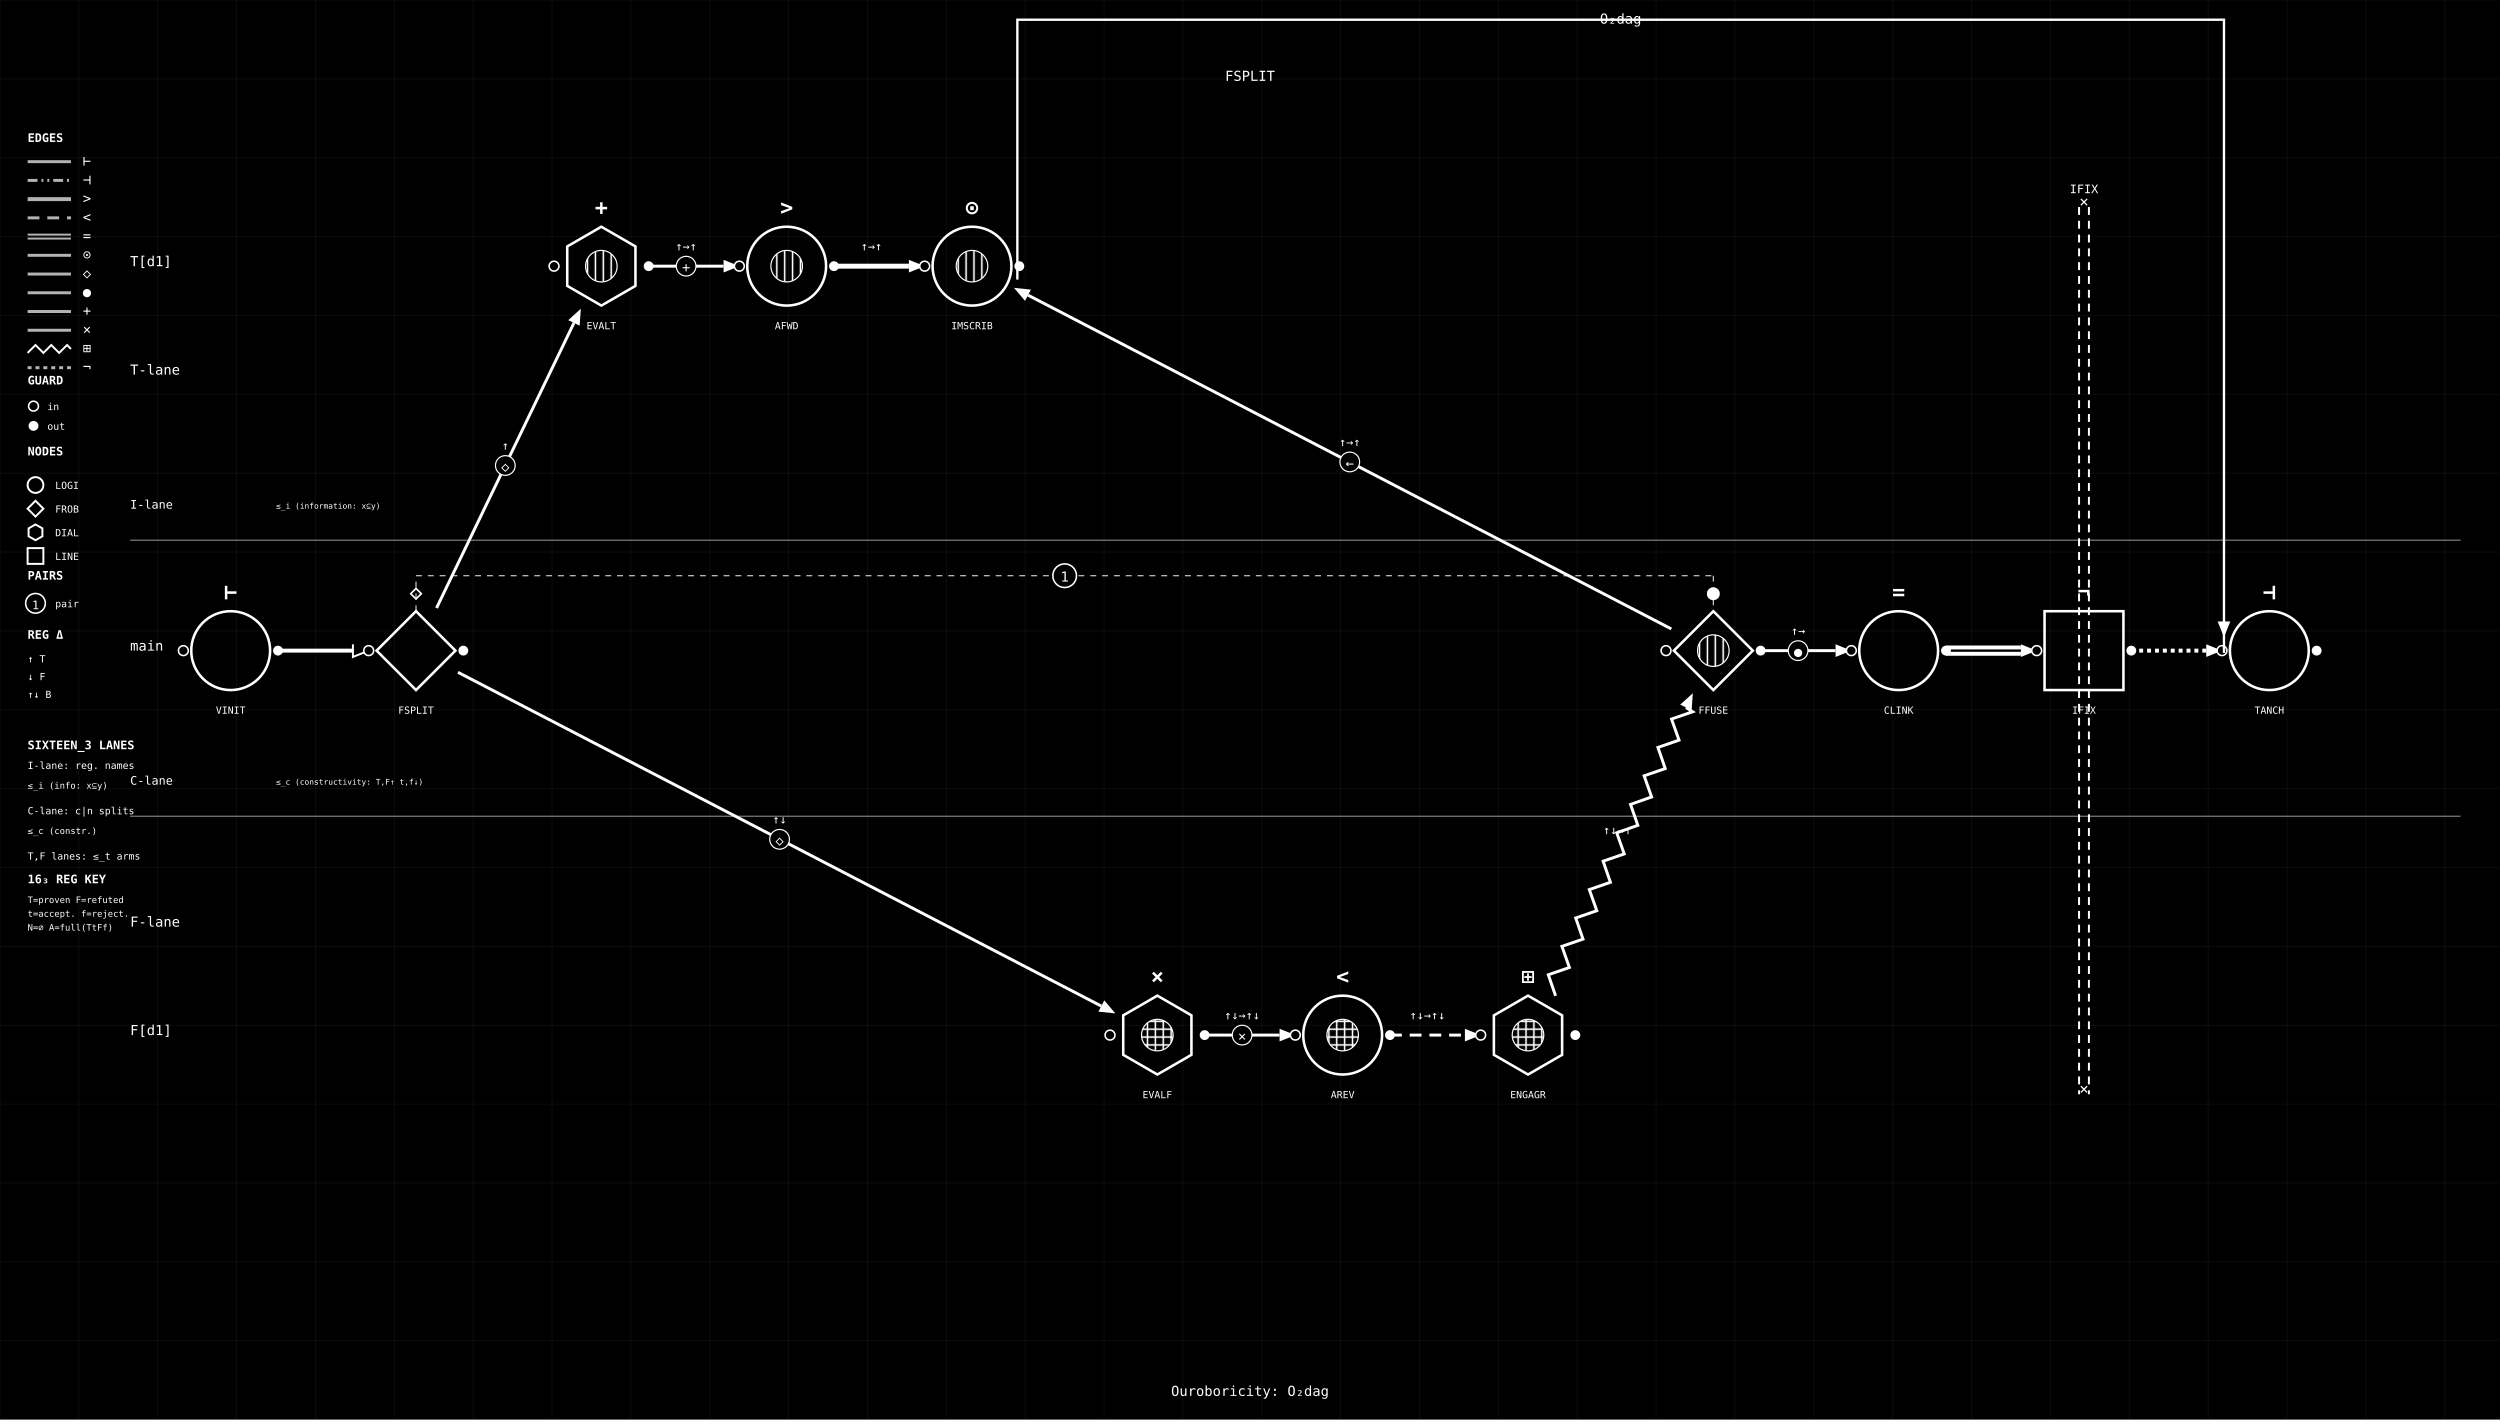
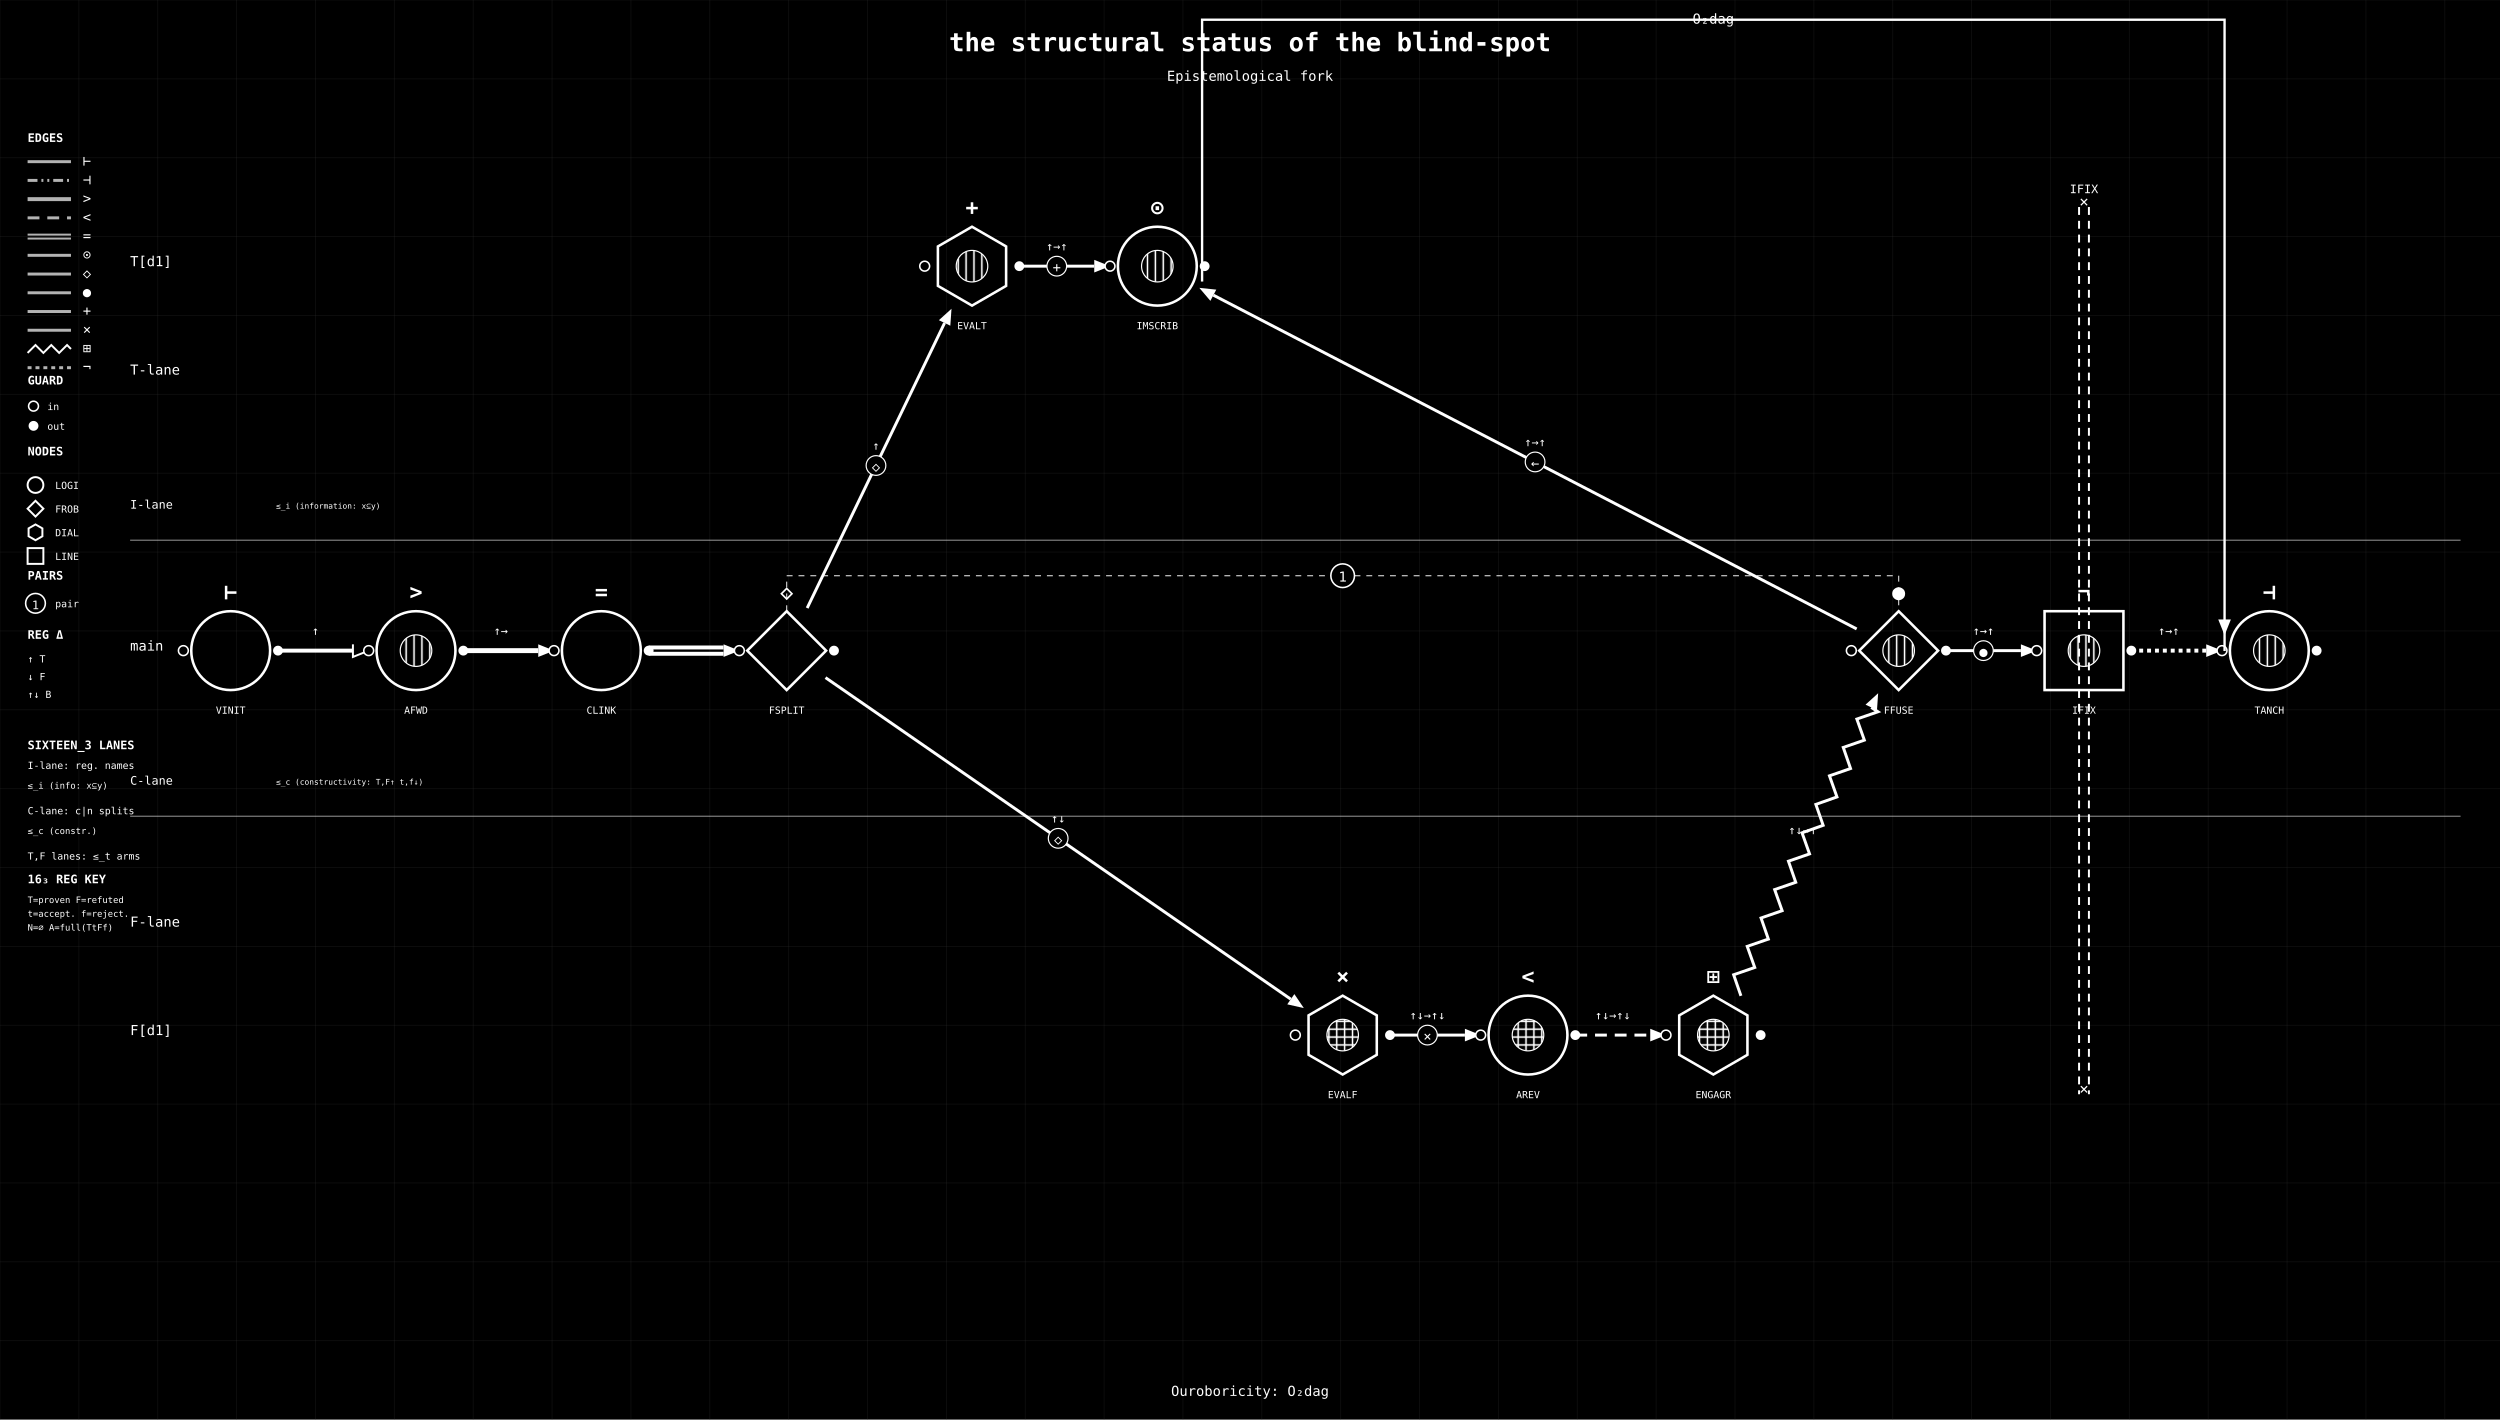
<svg xmlns="http://www.w3.org/2000/svg" viewBox="0 0 1268 720">
  <rect width="1268" height="720" fill="#000000" />
  <defs>
    <pattern id="hatch-T" width="4" height="4" patternUnits="userSpaceOnUse">
      <path d="M2,0 L2,4" stroke="#ffffff" stroke-width="0.8" />
    </pattern>
    <pattern id="hatch-F" width="4" height="4" patternUnits="userSpaceOnUse">
      <path d="M0,2 L4,2" stroke="#ffffff" stroke-width="0.8" />
    </pattern>
    <pattern id="hatch-B" width="4" height="4" patternUnits="userSpaceOnUse">
      <path d="M2,0 L2,4 M0,2 L4,2" stroke="#ffffff" stroke-width="0.8" />
    </pattern>
  </defs>
  <line x1="0.0" y1="0.0" x2="0.0" y2="720.0" stroke="#333333" stroke-width="0.4" opacity="0.3" />
  <line x1="40.0" y1="0.0" x2="40.0" y2="720.0" stroke="#333333" stroke-width="0.4" opacity="0.3" />
  <line x1="80.0" y1="0.0" x2="80.0" y2="720.0" stroke="#333333" stroke-width="0.4" opacity="0.3" />
  <line x1="120.0" y1="0.0" x2="120.0" y2="720.0" stroke="#333333" stroke-width="0.4" opacity="0.3" />
  <line x1="160.0" y1="0.0" x2="160.0" y2="720.0" stroke="#333333" stroke-width="0.4" opacity="0.3" />
  <line x1="200.0" y1="0.0" x2="200.0" y2="720.0" stroke="#333333" stroke-width="0.4" opacity="0.3" />
  <line x1="240.0" y1="0.0" x2="240.0" y2="720.0" stroke="#333333" stroke-width="0.4" opacity="0.3" />
  <line x1="280.0" y1="0.0" x2="280.0" y2="720.0" stroke="#333333" stroke-width="0.4" opacity="0.3" />
  <line x1="320.0" y1="0.0" x2="320.0" y2="720.0" stroke="#333333" stroke-width="0.4" opacity="0.3" />
  <line x1="360.0" y1="0.0" x2="360.0" y2="720.0" stroke="#333333" stroke-width="0.4" opacity="0.3" />
  <line x1="400.0" y1="0.0" x2="400.0" y2="720.0" stroke="#333333" stroke-width="0.4" opacity="0.3" />
  <line x1="440.0" y1="0.0" x2="440.0" y2="720.0" stroke="#333333" stroke-width="0.4" opacity="0.3" />
  <line x1="480.0" y1="0.0" x2="480.0" y2="720.0" stroke="#333333" stroke-width="0.4" opacity="0.3" />
  <line x1="520.0" y1="0.0" x2="520.0" y2="720.0" stroke="#333333" stroke-width="0.4" opacity="0.3" />
  <line x1="560.0" y1="0.0" x2="560.0" y2="720.0" stroke="#333333" stroke-width="0.4" opacity="0.3" />
  <line x1="600.0" y1="0.0" x2="600.0" y2="720.0" stroke="#333333" stroke-width="0.4" opacity="0.3" />
  <line x1="640.0" y1="0.0" x2="640.0" y2="720.0" stroke="#333333" stroke-width="0.4" opacity="0.3" />
  <line x1="680.0" y1="0.0" x2="680.0" y2="720.0" stroke="#333333" stroke-width="0.4" opacity="0.3" />
  <line x1="720.0" y1="0.0" x2="720.0" y2="720.0" stroke="#333333" stroke-width="0.4" opacity="0.3" />
  <line x1="760.0" y1="0.0" x2="760.0" y2="720.0" stroke="#333333" stroke-width="0.4" opacity="0.3" />
  <line x1="800.0" y1="0.0" x2="800.0" y2="720.0" stroke="#333333" stroke-width="0.4" opacity="0.3" />
  <line x1="840.0" y1="0.0" x2="840.0" y2="720.0" stroke="#333333" stroke-width="0.4" opacity="0.3" />
  <line x1="880.0" y1="0.0" x2="880.0" y2="720.0" stroke="#333333" stroke-width="0.4" opacity="0.3" />
  <line x1="920.0" y1="0.0" x2="920.0" y2="720.0" stroke="#333333" stroke-width="0.4" opacity="0.3" />
  <line x1="960.0" y1="0.0" x2="960.0" y2="720.0" stroke="#333333" stroke-width="0.4" opacity="0.3" />
  <line x1="1000.0" y1="0.0" x2="1000.0" y2="720.0" stroke="#333333" stroke-width="0.4" opacity="0.3" />
  <line x1="1040.0" y1="0.0" x2="1040.0" y2="720.0" stroke="#333333" stroke-width="0.4" opacity="0.3" />
  <line x1="1080.0" y1="0.0" x2="1080.0" y2="720.0" stroke="#333333" stroke-width="0.4" opacity="0.3" />
  <line x1="1120.0" y1="0.0" x2="1120.0" y2="720.0" stroke="#333333" stroke-width="0.4" opacity="0.3" />
  <line x1="1160.0" y1="0.0" x2="1160.0" y2="720.0" stroke="#333333" stroke-width="0.4" opacity="0.3" />
  <line x1="1200.0" y1="0.0" x2="1200.0" y2="720.0" stroke="#333333" stroke-width="0.4" opacity="0.3" />
  <line x1="1240.0" y1="0.0" x2="1240.0" y2="720.0" stroke="#333333" stroke-width="0.4" opacity="0.3" />
  <line x1="0.0" y1="0.0" x2="1268.0" y2="0.0" stroke="#333333" stroke-width="0.4" opacity="0.3" />
  <line x1="0.0" y1="40.0" x2="1268.0" y2="40.0" stroke="#333333" stroke-width="0.4" opacity="0.3" />
  <line x1="0.0" y1="80.0" x2="1268.0" y2="80.0" stroke="#333333" stroke-width="0.4" opacity="0.3" />
  <line x1="0.0" y1="120.0" x2="1268.0" y2="120.0" stroke="#333333" stroke-width="0.4" opacity="0.3" />
  <line x1="0.0" y1="160.0" x2="1268.0" y2="160.0" stroke="#333333" stroke-width="0.4" opacity="0.3" />
  <line x1="0.0" y1="200.0" x2="1268.0" y2="200.0" stroke="#333333" stroke-width="0.4" opacity="0.3" />
  <line x1="0.0" y1="240.0" x2="1268.0" y2="240.0" stroke="#333333" stroke-width="0.4" opacity="0.3" />
  <line x1="0.0" y1="280.0" x2="1268.0" y2="280.0" stroke="#333333" stroke-width="0.4" opacity="0.3" />
  <line x1="0.0" y1="320.0" x2="1268.0" y2="320.0" stroke="#333333" stroke-width="0.4" opacity="0.3" />
  <line x1="0.0" y1="360.0" x2="1268.0" y2="360.0" stroke="#333333" stroke-width="0.4" opacity="0.3" />
  <line x1="0.0" y1="400.0" x2="1268.0" y2="400.0" stroke="#333333" stroke-width="0.4" opacity="0.3" />
  <line x1="0.0" y1="440.0" x2="1268.0" y2="440.0" stroke="#333333" stroke-width="0.4" opacity="0.3" />
  <line x1="0.0" y1="480.0" x2="1268.0" y2="480.0" stroke="#333333" stroke-width="0.4" opacity="0.3" />
  <line x1="0.0" y1="520.0" x2="1268.0" y2="520.0" stroke="#333333" stroke-width="0.4" opacity="0.3" />
  <line x1="0.0" y1="560.0" x2="1268.0" y2="560.0" stroke="#333333" stroke-width="0.4" opacity="0.3" />
  <line x1="0.0" y1="600.0" x2="1268.0" y2="600.0" stroke="#333333" stroke-width="0.4" opacity="0.3" />
  <line x1="0.0" y1="640.0" x2="1268.0" y2="640.0" stroke="#333333" stroke-width="0.4" opacity="0.3" />
  <line x1="0.0" y1="680.0" x2="1268.0" y2="680.0" stroke="#333333" stroke-width="0.4" opacity="0.3" />
-   <text x="634.0" y="26.0" fill="#ffffff" font-size="13" text-anchor="middle" font-family="monospace" font-weight="bold" />
-   <text x="634.0" y="41.0" fill="#ffffff" font-size="7" text-anchor="middle" font-family="monospace">FSPLIT</text>
+   <text x="634.0" y="26.0" fill="#ffffff" font-size="13" text-anchor="middle" font-family="monospace" font-weight="bold">the structural status of the blind-spot </text>
+   <text x="634.0" y="41.0" fill="#ffffff" font-size="7" text-anchor="middle" font-family="monospace">Epistemological fork</text>
  <text x="66.0" y="190.0" fill="#ffffff" font-size="7" text-anchor="start" font-family="monospace">T-lane</text>
  <text x="66.0" y="135.0" fill="#ffffff" font-size="7" text-anchor="start" font-family="monospace">T[d1]</text>
  <text x="66.0" y="470.0" fill="#ffffff" font-size="7" text-anchor="start" font-family="monospace">F-lane</text>
  <text x="66.0" y="525.0" fill="#ffffff" font-size="7" text-anchor="start" font-family="monospace">F[d1]</text>
  <text x="66.0" y="330.0" fill="#ffffff" font-size="7" text-anchor="start" font-family="monospace">main</text>
  <text x="66.0" y="258.0" fill="#ffffff" font-size="6" text-anchor="start" font-family="monospace">I-lane</text>
  <text x="140.0" y="258.0" fill="#ffffff" font-size="4" text-anchor="start" font-family="monospace">≤_i (information: x⊆y)</text>
  <line x1="66.0" y1="274.0" x2="1248.0" y2="274.0" stroke="#ffffff" stroke-width="0.6" opacity="0.5" />
  <text x="66.0" y="398.0" fill="#ffffff" font-size="6" text-anchor="start" font-family="monospace">C-lane</text>
  <text x="140.0" y="398.0" fill="#ffffff" font-size="4" text-anchor="start" font-family="monospace">≤_c (constructivity: T,F↑ t,f↓)</text>
  <line x1="66.0" y1="414.0" x2="1248.0" y2="414.0" stroke="#ffffff" stroke-width="0.6" opacity="0.5" />
  <line x1="1054.5" y1="105.0" x2="1054.5" y2="555.0" stroke="#ffffff" stroke-width="1.0" opacity="1.0" stroke-dasharray="4,3" />
  <line x1="1059.5" y1="105.0" x2="1059.5" y2="555.0" stroke="#ffffff" stroke-width="1.0" opacity="1.0" stroke-dasharray="4,3" />
  <text x="1057.0" y="105.0" fill="#ffffff" font-size="8" text-anchor="middle" font-family="monospace">×</text>
  <text x="1057.0" y="555.0" fill="#ffffff" font-size="8" text-anchor="middle" font-family="monospace">×</text>
  <text x="1057.0" y="98.0" fill="#ffffff" font-size="6" text-anchor="middle" font-family="monospace">IFIX</text>
-   <line x1="211.0" y1="310.0" x2="211.0" y2="292.0" stroke="#ffffff" stroke-width="0.6" opacity="0.8" stroke-dasharray="3,3" />
-   <line x1="211.0" y1="292.0" x2="869.0" y2="292.0" stroke="#ffffff" stroke-width="0.6" opacity="0.8" stroke-dasharray="3,3" />
-   <line x1="869.0" y1="292.0" x2="869.0" y2="310.0" stroke="#ffffff" stroke-width="0.6" opacity="0.8" stroke-dasharray="3,3" />
-   <circle cx="540.0" cy="292.0" r="6" fill="#000000" stroke="#ffffff" stroke-width="0.8" />
-   <text x="540.0" y="295.0" fill="#ffffff" font-size="7" text-anchor="middle" font-family="monospace">1</text>
-   <line x1="221.4" y1="308.4" x2="291.1" y2="163.8" stroke="#ffffff" stroke-width="1.5" opacity="1.0" />
-   <polygon points="294.6,156.6 294.0,165.2 288.2,162.4" fill="#ffffff" />
-   <circle cx="256.3" cy="236.1" r="5" fill="#000000" stroke="#ffffff" stroke-width="0.6" />
-   <text x="256.3" y="239.1" fill="#ffffff" font-size="7" text-anchor="middle" font-family="monospace">◇</text>
-   <text x="256.3" y="228.1" fill="#ffffff" font-size="6" text-anchor="middle" font-family="monospace">↑</text>
-   <line x1="329.0" y1="135.0" x2="367.0" y2="135.0" stroke="#ffffff" stroke-width="1.5" opacity="1.0" />
-   <polygon points="375.0,135.0 367.0,138.2 367.0,131.8" fill="#ffffff" />
-   <circle cx="348.0" cy="135.0" r="5" fill="#000000" stroke="#ffffff" stroke-width="0.6" />
-   <text x="348.0" y="138.0" fill="#ffffff" font-size="7" text-anchor="middle" font-family="monospace">+</text>
-   <text x="348.0" y="127.0" fill="#ffffff" font-size="6" text-anchor="middle" font-family="monospace">↑→↑</text>
-   <line x1="423.0" y1="135.0" x2="461.0" y2="135.0" stroke="#ffffff" stroke-width="2.5" opacity="1.0" />
-   <polygon points="469.0,135.0 461.0,138.2 461.0,131.8" fill="#ffffff" />
-   <text x="442.0" y="127.0" fill="#ffffff" font-size="6" text-anchor="middle" font-family="monospace">↑→↑</text>
-   <line x1="521.4" y1="149.7" x2="847.7" y2="319.0" stroke="#ffffff" stroke-width="1.5" opacity="1.0" />
-   <polygon points="514.3,146.0 522.9,146.9 519.9,152.6" fill="#ffffff" />
-   <circle cx="684.6" cy="234.3" r="5" fill="#000000" stroke="#ffffff" stroke-width="0.6" />
-   <text x="684.6" y="237.3" fill="#ffffff" font-size="7" text-anchor="middle" font-family="monospace">←</text>
-   <text x="684.6" y="226.3" fill="#ffffff" font-size="6" text-anchor="middle" font-family="monospace">↑→↑</text>
-   <line x1="232.3" y1="341.0" x2="558.6" y2="510.3" stroke="#ffffff" stroke-width="1.5" opacity="1.0" />
-   <polygon points="565.7,514.0 557.1,513.1 560.1,507.4" fill="#ffffff" />
-   <circle cx="395.4" cy="425.7" r="5" fill="#000000" stroke="#ffffff" stroke-width="0.6" />
-   <text x="395.4" y="428.7" fill="#ffffff" font-size="7" text-anchor="middle" font-family="monospace">◇</text>
-   <text x="395.4" y="417.7" fill="#ffffff" font-size="6" text-anchor="middle" font-family="monospace">↑↓</text>
-   <line x1="611.0" y1="525.0" x2="649.0" y2="525.0" stroke="#ffffff" stroke-width="1.5" opacity="1.0" />
-   <polygon points="657.0,525.0 649.0,528.2 649.0,521.8" fill="#ffffff" />
-   <circle cx="630.0" cy="525.0" r="5" fill="#000000" stroke="#ffffff" stroke-width="0.6" />
-   <text x="630.0" y="528.0" fill="#ffffff" font-size="7" text-anchor="middle" font-family="monospace">×</text>
-   <text x="630.0" y="517.0" fill="#ffffff" font-size="6" text-anchor="middle" font-family="monospace">↑↓→↑↓</text>
-   <line x1="705.0" y1="525.0" x2="743.0" y2="525.0" stroke="#ffffff" stroke-width="1.5" opacity="1.0" stroke-dasharray="6,4" />
+   <line x1="399.0" y1="310.0" x2="399.0" y2="292.0" stroke="#ffffff" stroke-width="0.6" opacity="0.8" stroke-dasharray="3,3" />
+   <line x1="399.0" y1="292.0" x2="963.0" y2="292.0" stroke="#ffffff" stroke-width="0.6" opacity="0.8" stroke-dasharray="3,3" />
+   <line x1="963.0" y1="292.0" x2="963.0" y2="310.0" stroke="#ffffff" stroke-width="0.6" opacity="0.8" stroke-dasharray="3,3" />
+   <circle cx="681.0" cy="292.0" r="6" fill="#000000" stroke="#ffffff" stroke-width="0.8" />
+   <text x="681.0" y="295.0" fill="#ffffff" font-size="7" text-anchor="middle" font-family="monospace">1</text>
+   <line x1="409.4" y1="308.4" x2="479.1" y2="163.8" stroke="#ffffff" stroke-width="1.5" opacity="1.0" />
+   <polygon points="482.6,156.6 482.0,165.2 476.2,162.4" fill="#ffffff" />
+   <circle cx="444.3" cy="236.1" r="5" fill="#000000" stroke="#ffffff" stroke-width="0.6" />
+   <text x="444.3" y="239.1" fill="#ffffff" font-size="7" text-anchor="middle" font-family="monospace">◇</text>
+   <text x="444.3" y="228.1" fill="#ffffff" font-size="6" text-anchor="middle" font-family="monospace">↑</text>
+   <line x1="517.0" y1="135.0" x2="555.0" y2="135.0" stroke="#ffffff" stroke-width="1.5" opacity="1.0" />
+   <polygon points="563.0,135.0 555.0,138.2 555.0,131.8" fill="#ffffff" />
+   <circle cx="536.0" cy="135.0" r="5" fill="#000000" stroke="#ffffff" stroke-width="0.6" />
+   <text x="536.0" y="138.0" fill="#ffffff" font-size="7" text-anchor="middle" font-family="monospace">+</text>
+   <text x="536.0" y="127.0" fill="#ffffff" font-size="6" text-anchor="middle" font-family="monospace">↑→↑</text>
+   <line x1="615.4" y1="149.7" x2="941.7" y2="319.0" stroke="#ffffff" stroke-width="1.5" opacity="1.0" />
+   <polygon points="608.3,146.0 616.9,146.9 613.9,152.6" fill="#ffffff" />
+   <circle cx="778.6" cy="234.3" r="5" fill="#000000" stroke="#ffffff" stroke-width="0.6" />
+   <text x="778.6" y="237.3" fill="#ffffff" font-size="7" text-anchor="middle" font-family="monospace">←</text>
+   <text x="778.6" y="226.3" fill="#ffffff" font-size="6" text-anchor="middle" font-family="monospace">↑→↑</text>
+   <line x1="418.7" y1="343.7" x2="654.7" y2="506.8" stroke="#ffffff" stroke-width="1.5" opacity="1.0" />
+   <polygon points="661.3,511.3 652.9,509.4 656.5,504.2" fill="#ffffff" />
+   <circle cx="536.7" cy="425.2" r="5" fill="#000000" stroke="#ffffff" stroke-width="0.6" />
+   <text x="536.7" y="428.2" fill="#ffffff" font-size="7" text-anchor="middle" font-family="monospace">◇</text>
+   <text x="536.7" y="417.2" fill="#ffffff" font-size="6" text-anchor="middle" font-family="monospace">↑↓</text>
+   <line x1="705.0" y1="525.0" x2="743.0" y2="525.0" stroke="#ffffff" stroke-width="1.5" opacity="1.0" />
  <polygon points="751.0,525.0 743.0,528.2 743.0,521.8" fill="#ffffff" />
+   <circle cx="724.0" cy="525.0" r="5" fill="#000000" stroke="#ffffff" stroke-width="0.6" />
+   <text x="724.0" y="528.0" fill="#ffffff" font-size="7" text-anchor="middle" font-family="monospace">×</text>
  <text x="724.0" y="517.0" fill="#ffffff" font-size="6" text-anchor="middle" font-family="monospace">↑↓→↑↓</text>
-   <polyline points="789.0,505.1 785.3,494.4 796.0,490.7 792.2,480.0 802.9,476.3 799.2,465.6 809.9,461.9 806.1,451.2 816.8,447.5 813.1,436.8 823.8,433.1 820.0,422.4 830.7,418.6 827.0,408.0 837.7,404.2 833.9,393.5 844.6,389.8 840.9,379.1 851.6,375.4 847.8,364.7 858.5,361.0 855.1,358.8" fill="none" stroke="#ffffff" stroke-width="1.5" />
-   <polygon points="858.6,351.6 858.0,360.2 852.2,357.4" fill="#ffffff" />
-   <text x="820.3" y="423.1" fill="#ffffff" font-size="6" text-anchor="middle" font-family="monospace">↑↓→↑</text>
+   <line x1="799.0" y1="525.0" x2="837.0" y2="525.0" stroke="#ffffff" stroke-width="1.5" opacity="1.0" stroke-dasharray="6,4" />
+   <polygon points="845.0,525.0 837.0,528.2 837.0,521.8" fill="#ffffff" />
+   <text x="818.0" y="517.0" fill="#ffffff" font-size="6" text-anchor="middle" font-family="monospace">↑↓→↑↓</text>
+   <polyline points="883.0,505.1 879.3,494.4 890.0,490.7 886.2,480.0 896.9,476.3 893.2,465.6 903.9,461.9 900.1,451.2 910.8,447.5 907.1,436.8 917.8,433.1 914.0,422.4 924.7,418.6 921.0,408.0 931.7,404.2 927.9,393.5 938.6,389.8 934.9,379.1 945.6,375.4 941.8,364.7 952.5,361.0 949.1,358.8" fill="none" stroke="#ffffff" stroke-width="1.5" />
+   <polygon points="952.6,351.6 952.0,360.2 946.2,357.4" fill="#ffffff" />
+   <text x="914.3" y="423.1" fill="#ffffff" font-size="6" text-anchor="middle" font-family="monospace">↑↓→↑</text>
  <line x1="141.0" y1="330.0" x2="179.0" y2="330.0" stroke="#ffffff" stroke-width="2.0" opacity="1.0" />
  <polyline points="187.0,330.0 179.0,333.2 179.0,326.8" fill="none" stroke="#ffffff" stroke-width="1.0" />
-   <line x1="987.0" y1="328.4" x2="1025.0" y2="328.4" stroke="#ffffff" stroke-width="2.0" opacity="1.0" />
-   <line x1="987.0" y1="331.6" x2="1025.0" y2="331.6" stroke="#ffffff" stroke-width="2.0" opacity="1.0" />
-   <polygon points="1033.0,330.0 1025.0,333.2 1025.0,326.8" fill="#ffffff" />
+   <text x="160.0" y="322.0" fill="#ffffff" font-size="6" text-anchor="middle" font-family="monospace">↑</text>
+   <line x1="235.0" y1="330.0" x2="273.0" y2="330.0" stroke="#ffffff" stroke-width="2.5" opacity="1.0" />
+   <polygon points="281.0,330.0 273.0,333.2 273.0,326.8" fill="#ffffff" />
+   <text x="254.0" y="322.0" fill="#ffffff" font-size="6" text-anchor="middle" font-family="monospace">↑→</text>
+   <line x1="329.0" y1="328.4" x2="367.0" y2="328.4" stroke="#ffffff" stroke-width="2.0" opacity="1.0" />
+   <line x1="329.0" y1="331.6" x2="367.0" y2="331.6" stroke="#ffffff" stroke-width="2.0" opacity="1.0" />
+   <polygon points="375.0,330.0 367.0,333.2 367.0,326.8" fill="#ffffff" />
  <line x1="1081.0" y1="330.0" x2="1119.0" y2="330.0" stroke="#ffffff" stroke-width="2.0" opacity="1.0" stroke-dasharray="2,2" />
  <polygon points="1127.0,330.0 1119.0,333.2 1119.0,326.8" fill="#ffffff" />
-   <line x1="893.0" y1="330.0" x2="931.0" y2="330.0" stroke="#ffffff" stroke-width="1.5" opacity="1.0" />
-   <polygon points="939.0,330.0 931.0,333.2 931.0,326.8" fill="#ffffff" />
-   <circle cx="912.0" cy="330.0" r="5" fill="#000000" stroke="#ffffff" stroke-width="0.6" />
-   <text x="912.0" y="333.0" fill="#ffffff" font-size="7" text-anchor="middle" font-family="monospace">●</text>
-   <text x="912.0" y="322.0" fill="#ffffff" font-size="6" text-anchor="middle" font-family="monospace">↑→</text>
+   <text x="1100.0" y="322.0" fill="#ffffff" font-size="6" text-anchor="middle" font-family="monospace">↑→↑</text>
+   <line x1="987.0" y1="330.0" x2="1025.0" y2="330.0" stroke="#ffffff" stroke-width="1.5" opacity="1.0" />
+   <polygon points="1033.0,330.0 1025.0,333.2 1025.0,326.8" fill="#ffffff" />
+   <circle cx="1006.0" cy="330.0" r="5" fill="#000000" stroke="#ffffff" stroke-width="0.6" />
+   <text x="1006.0" y="333.0" fill="#ffffff" font-size="7" text-anchor="middle" font-family="monospace">●</text>
+   <text x="1006.0" y="322.0" fill="#ffffff" font-size="6" text-anchor="middle" font-family="monospace">↑→↑</text>
  <circle fill="none" stroke="#ffffff" stroke-width="1.3" cx="117.0" cy="330.0" r="20.0" />
  <circle cx="93.0" cy="330.0" r="2.5" fill="#000000" stroke="#ffffff" stroke-width="0.8" />
  <circle cx="141.0" cy="330.0" r="2.5" fill="#ffffff" />
  <text x="117.0" y="304.0" fill="#ffffff" font-size="11" text-anchor="middle" font-family="monospace" font-weight="bold">⊢</text>
  <text x="117.0" y="362.0" fill="#ffffff" font-size="5" text-anchor="middle" font-family="monospace">VINIT</text>
-   <polygon fill="none" stroke="#ffffff" stroke-width="1.3" points="211.0,310.0 231.0,330 211.0,350.0 191.0,330" />
+   <circle fill="none" stroke="#ffffff" stroke-width="1.3" cx="211.0" cy="330.0" r="20.0" />
+   <circle cx="211.0" cy="330.0" r="8" fill="url(#hatch-T)" stroke="#ffffff" stroke-width="0.6" />
  <circle cx="187.0" cy="330.0" r="2.5" fill="#000000" stroke="#ffffff" stroke-width="0.8" />
  <circle cx="235.0" cy="330.0" r="2.5" fill="#ffffff" />
-   <text x="211.0" y="304.0" fill="#ffffff" font-size="11" text-anchor="middle" font-family="monospace" font-weight="bold">◇</text>
-   <text x="211.0" y="362.0" fill="#ffffff" font-size="5" text-anchor="middle" font-family="monospace">FSPLIT</text>
-   <polygon fill="none" stroke="#ffffff" stroke-width="1.3" points="322.3,145.0 305.0,155.0 287.7,145.0 287.7,125.0 305.0,115.0 322.3,125.0" />
-   <circle cx="305.0" cy="135.0" r="8" fill="url(#hatch-T)" stroke="#ffffff" stroke-width="0.6" />
-   <circle cx="281.0" cy="135.0" r="2.5" fill="#000000" stroke="#ffffff" stroke-width="0.8" />
-   <circle cx="329.0" cy="135.0" r="2.5" fill="#ffffff" />
-   <text x="305.0" y="109.0" fill="#ffffff" font-size="11" text-anchor="middle" font-family="monospace" font-weight="bold">+</text>
-   <text x="305.0" y="167.0" fill="#ffffff" font-size="5" text-anchor="middle" font-family="monospace">EVALT</text>
-   <circle fill="none" stroke="#ffffff" stroke-width="1.3" cx="399.0" cy="135.0" r="20.0" />
-   <circle cx="399.0" cy="135.0" r="8" fill="url(#hatch-T)" stroke="#ffffff" stroke-width="0.6" />
-   <circle cx="375.0" cy="135.0" r="2.5" fill="#000000" stroke="#ffffff" stroke-width="0.8" />
-   <circle cx="423.0" cy="135.0" r="2.5" fill="#ffffff" />
-   <text x="399.0" y="109.0" fill="#ffffff" font-size="11" text-anchor="middle" font-family="monospace" font-weight="bold">&gt;</text>
-   <text x="399.0" y="167.0" fill="#ffffff" font-size="5" text-anchor="middle" font-family="monospace">AFWD</text>
-   <circle fill="none" stroke="#ffffff" stroke-width="1.3" cx="493.0" cy="135.0" r="20.0" />
+   <text x="211.0" y="304.0" fill="#ffffff" font-size="11" text-anchor="middle" font-family="monospace" font-weight="bold">&gt;</text>
+   <text x="211.0" y="362.0" fill="#ffffff" font-size="5" text-anchor="middle" font-family="monospace">AFWD</text>
+   <circle fill="none" stroke="#ffffff" stroke-width="1.3" cx="305.0" cy="330.0" r="20.0" />
+   <circle cx="281.0" cy="330.0" r="2.5" fill="#000000" stroke="#ffffff" stroke-width="0.8" />
+   <circle cx="329.0" cy="330.0" r="2.5" fill="#ffffff" />
+   <text x="305.0" y="304.0" fill="#ffffff" font-size="11" text-anchor="middle" font-family="monospace" font-weight="bold">=</text>
+   <text x="305.0" y="362.0" fill="#ffffff" font-size="5" text-anchor="middle" font-family="monospace">CLINK</text>
+   <polygon fill="none" stroke="#ffffff" stroke-width="1.3" points="399.0,310.0 419.0,330 399.0,350.0 379.0,330" />
+   <circle cx="375.0" cy="330.0" r="2.5" fill="#000000" stroke="#ffffff" stroke-width="0.8" />
+   <circle cx="423.0" cy="330.0" r="2.5" fill="#ffffff" />
+   <text x="399.0" y="304.0" fill="#ffffff" font-size="11" text-anchor="middle" font-family="monospace" font-weight="bold">◇</text>
+   <text x="399.0" y="362.0" fill="#ffffff" font-size="5" text-anchor="middle" font-family="monospace">FSPLIT</text>
+   <polygon fill="none" stroke="#ffffff" stroke-width="1.3" points="510.3,145.0 493.0,155.0 475.7,145.0 475.7,125.0 493.0,115.0 510.3,125.0" />
  <circle cx="493.0" cy="135.0" r="8" fill="url(#hatch-T)" stroke="#ffffff" stroke-width="0.6" />
  <circle cx="469.0" cy="135.0" r="2.5" fill="#000000" stroke="#ffffff" stroke-width="0.8" />
  <circle cx="517.0" cy="135.0" r="2.5" fill="#ffffff" />
-   <text x="493.0" y="109.0" fill="#ffffff" font-size="11" text-anchor="middle" font-family="monospace" font-weight="bold">⊙</text>
-   <text x="493.0" y="167.0" fill="#ffffff" font-size="5" text-anchor="middle" font-family="monospace">IMSCRIB</text>
-   <polygon fill="none" stroke="#ffffff" stroke-width="1.3" points="604.3,535.0 587.0,545.0 569.7,535.0 569.7,515.0 587.0,505.0 604.3,515.0" />
-   <circle cx="587.0" cy="525.0" r="8" fill="url(#hatch-B)" stroke="#ffffff" stroke-width="0.6" />
-   <circle cx="563.0" cy="525.0" r="2.5" fill="#000000" stroke="#ffffff" stroke-width="0.8" />
-   <circle cx="611.0" cy="525.0" r="2.5" fill="#ffffff" />
-   <text x="587.0" y="499.0" fill="#ffffff" font-size="11" text-anchor="middle" font-family="monospace" font-weight="bold">×</text>
-   <text x="587.0" y="557.0" fill="#ffffff" font-size="5" text-anchor="middle" font-family="monospace">EVALF</text>
-   <circle fill="none" stroke="#ffffff" stroke-width="1.3" cx="681.0" cy="525.0" r="20.0" />
+   <text x="493.0" y="109.0" fill="#ffffff" font-size="11" text-anchor="middle" font-family="monospace" font-weight="bold">+</text>
+   <text x="493.0" y="167.0" fill="#ffffff" font-size="5" text-anchor="middle" font-family="monospace">EVALT</text>
+   <circle fill="none" stroke="#ffffff" stroke-width="1.3" cx="587.0" cy="135.0" r="20.0" />
+   <circle cx="587.0" cy="135.0" r="8" fill="url(#hatch-T)" stroke="#ffffff" stroke-width="0.6" />
+   <circle cx="563.0" cy="135.0" r="2.5" fill="#000000" stroke="#ffffff" stroke-width="0.8" />
+   <circle cx="611.0" cy="135.0" r="2.5" fill="#ffffff" />
+   <text x="587.0" y="109.0" fill="#ffffff" font-size="11" text-anchor="middle" font-family="monospace" font-weight="bold">⊙</text>
+   <text x="587.0" y="167.0" fill="#ffffff" font-size="5" text-anchor="middle" font-family="monospace">IMSCRIB</text>
+   <polygon fill="none" stroke="#ffffff" stroke-width="1.3" points="698.3,535.0 681.0,545.0 663.7,535.0 663.7,515.0 681.0,505.0 698.3,515.0" />
  <circle cx="681.0" cy="525.0" r="8" fill="url(#hatch-B)" stroke="#ffffff" stroke-width="0.6" />
  <circle cx="657.0" cy="525.0" r="2.5" fill="#000000" stroke="#ffffff" stroke-width="0.8" />
  <circle cx="705.0" cy="525.0" r="2.5" fill="#ffffff" />
-   <text x="681.0" y="499.0" fill="#ffffff" font-size="11" text-anchor="middle" font-family="monospace" font-weight="bold">&lt;</text>
-   <text x="681.0" y="557.0" fill="#ffffff" font-size="5" text-anchor="middle" font-family="monospace">AREV</text>
-   <polygon fill="none" stroke="#ffffff" stroke-width="1.3" points="792.3,535.0 775.0,545.0 757.7,535.0 757.7,515.0 775.0,505.0 792.3,515.0" />
+   <text x="681.0" y="499.0" fill="#ffffff" font-size="11" text-anchor="middle" font-family="monospace" font-weight="bold">×</text>
+   <text x="681.0" y="557.0" fill="#ffffff" font-size="5" text-anchor="middle" font-family="monospace">EVALF</text>
+   <circle fill="none" stroke="#ffffff" stroke-width="1.3" cx="775.0" cy="525.0" r="20.0" />
  <circle cx="775.0" cy="525.0" r="8" fill="url(#hatch-B)" stroke="#ffffff" stroke-width="0.6" />
  <circle cx="751.0" cy="525.0" r="2.5" fill="#000000" stroke="#ffffff" stroke-width="0.8" />
  <circle cx="799.0" cy="525.0" r="2.5" fill="#ffffff" />
-   <text x="775.0" y="499.0" fill="#ffffff" font-size="11" text-anchor="middle" font-family="monospace" font-weight="bold">⊞</text>
-   <text x="775.0" y="557.0" fill="#ffffff" font-size="5" text-anchor="middle" font-family="monospace">ENGAGR</text>
-   <polygon fill="none" stroke="#ffffff" stroke-width="1.3" points="869.0,310.0 889.0,330 869.0,350.0 849.0,330" />
-   <circle cx="869.0" cy="330.0" r="8" fill="url(#hatch-T)" stroke="#ffffff" stroke-width="0.6" />
-   <circle cx="845.0" cy="330.0" r="2.5" fill="#000000" stroke="#ffffff" stroke-width="0.8" />
-   <circle cx="893.0" cy="330.0" r="2.5" fill="#ffffff" />
-   <text x="869.0" y="304.0" fill="#ffffff" font-size="11" text-anchor="middle" font-family="monospace" font-weight="bold">●</text>
-   <text x="869.0" y="362.0" fill="#ffffff" font-size="5" text-anchor="middle" font-family="monospace">FFUSE</text>
-   <circle fill="none" stroke="#ffffff" stroke-width="1.3" cx="963.0" cy="330.0" r="20.0" />
+   <text x="775.0" y="499.0" fill="#ffffff" font-size="11" text-anchor="middle" font-family="monospace" font-weight="bold">&lt;</text>
+   <text x="775.0" y="557.0" fill="#ffffff" font-size="5" text-anchor="middle" font-family="monospace">AREV</text>
+   <polygon fill="none" stroke="#ffffff" stroke-width="1.3" points="886.3,535.0 869.0,545.0 851.7,535.0 851.7,515.0 869.0,505.0 886.3,515.0" />
+   <circle cx="869.0" cy="525.0" r="8" fill="url(#hatch-B)" stroke="#ffffff" stroke-width="0.6" />
+   <circle cx="845.0" cy="525.0" r="2.5" fill="#000000" stroke="#ffffff" stroke-width="0.8" />
+   <circle cx="893.0" cy="525.0" r="2.5" fill="#ffffff" />
+   <text x="869.0" y="499.0" fill="#ffffff" font-size="11" text-anchor="middle" font-family="monospace" font-weight="bold">⊞</text>
+   <text x="869.0" y="557.0" fill="#ffffff" font-size="5" text-anchor="middle" font-family="monospace">ENGAGR</text>
+   <polygon fill="none" stroke="#ffffff" stroke-width="1.3" points="963.0,310.0 983.0,330 963.0,350.0 943.0,330" />
+   <circle cx="963.0" cy="330.0" r="8" fill="url(#hatch-T)" stroke="#ffffff" stroke-width="0.6" />
  <circle cx="939.0" cy="330.0" r="2.5" fill="#000000" stroke="#ffffff" stroke-width="0.8" />
  <circle cx="987.0" cy="330.0" r="2.5" fill="#ffffff" />
-   <text x="963.0" y="304.0" fill="#ffffff" font-size="11" text-anchor="middle" font-family="monospace" font-weight="bold">=</text>
-   <text x="963.0" y="362.0" fill="#ffffff" font-size="5" text-anchor="middle" font-family="monospace">CLINK</text>
+   <text x="963.0" y="304.0" fill="#ffffff" font-size="11" text-anchor="middle" font-family="monospace" font-weight="bold">●</text>
+   <text x="963.0" y="362.0" fill="#ffffff" font-size="5" text-anchor="middle" font-family="monospace">FFUSE</text>
  <rect fill="none" stroke="#ffffff" stroke-width="1.3" x="1037.0" y="310.0" width="40.0" height="40.0" />
+   <circle cx="1057.0" cy="330.0" r="8" fill="url(#hatch-T)" stroke="#ffffff" stroke-width="0.6" />
  <circle cx="1033.0" cy="330.0" r="2.5" fill="#000000" stroke="#ffffff" stroke-width="0.8" />
  <circle cx="1081.0" cy="330.0" r="2.5" fill="#ffffff" />
  <text x="1057.0" y="304.0" fill="#ffffff" font-size="11" text-anchor="middle" font-family="monospace" font-weight="bold">¬</text>
  <text x="1057.0" y="362.0" fill="#ffffff" font-size="5" text-anchor="middle" font-family="monospace">IFIX</text>
  <circle fill="none" stroke="#ffffff" stroke-width="1.3" cx="1151.0" cy="330.0" r="20.0" />
+   <circle cx="1151.0" cy="330.0" r="8" fill="url(#hatch-T)" stroke="#ffffff" stroke-width="0.6" />
  <circle cx="1127.0" cy="330.0" r="2.5" fill="#000000" stroke="#ffffff" stroke-width="0.8" />
  <circle cx="1175.0" cy="330.0" r="2.5" fill="#ffffff" />
  <text x="1151.0" y="304.0" fill="#ffffff" font-size="11" text-anchor="middle" font-family="monospace" font-weight="bold">⊣</text>
  <text x="1151.0" y="362.0" fill="#ffffff" font-size="5" text-anchor="middle" font-family="monospace">TANCH</text>
  <text x="14.0" y="72.0" fill="#ffffff" font-size="6" text-anchor="start" font-family="monospace" font-weight="bold">EDGES</text>
  <line x1="14.0" y1="82.0" x2="36.0" y2="82.0" stroke="#ffffff" stroke-width="1.5" opacity="0.7" />
  <text x="42.0" y="84.0" fill="#ffffff" font-size="7" text-anchor="start" font-family="monospace">⊢</text>
  <line x1="14.0" y1="91.5" x2="36.0" y2="91.5" stroke="#ffffff" stroke-width="1.5" opacity="0.7" stroke-dasharray="5,2,1,2,1,2" />
  <text x="42.0" y="93.5" fill="#ffffff" font-size="7" text-anchor="start" font-family="monospace">⊣</text>
  <line x1="14.0" y1="101.0" x2="36.0" y2="101.0" stroke="#ffffff" stroke-width="2.0" opacity="0.7" />
  <text x="42.0" y="103.0" fill="#ffffff" font-size="7" text-anchor="start" font-family="monospace">&gt;</text>
  <line x1="14.0" y1="110.5" x2="36.0" y2="110.5" stroke="#ffffff" stroke-width="1.5" opacity="0.7" stroke-dasharray="6,4" />
  <text x="42.0" y="112.5" fill="#ffffff" font-size="7" text-anchor="start" font-family="monospace">&lt;</text>
  <line x1="14.0" y1="119.0" x2="36.0" y2="119.0" stroke="#ffffff" stroke-width="1.0" opacity="0.7" />
  <line x1="14.0" y1="121.0" x2="36.0" y2="121.0" stroke="#ffffff" stroke-width="1.0" opacity="0.7" />
  <text x="42.0" y="122.0" fill="#ffffff" font-size="7" text-anchor="start" font-family="monospace">=</text>
  <line x1="14.0" y1="129.5" x2="36.0" y2="129.5" stroke="#ffffff" stroke-width="1.5" opacity="0.7" />
  <text x="42.0" y="131.5" fill="#ffffff" font-size="7" text-anchor="start" font-family="monospace">⊙</text>
  <line x1="14.0" y1="139.0" x2="36.0" y2="139.0" stroke="#ffffff" stroke-width="1.5" opacity="0.7" />
  <text x="42.0" y="141.0" fill="#ffffff" font-size="7" text-anchor="start" font-family="monospace">◇</text>
  <line x1="14.0" y1="148.5" x2="36.0" y2="148.5" stroke="#ffffff" stroke-width="1.5" opacity="0.7" />
  <text x="42.0" y="150.5" fill="#ffffff" font-size="7" text-anchor="start" font-family="monospace">●</text>
  <line x1="14.0" y1="158.0" x2="36.0" y2="158.0" stroke="#ffffff" stroke-width="1.5" opacity="0.7" />
  <text x="42.0" y="160.0" fill="#ffffff" font-size="7" text-anchor="start" font-family="monospace">+</text>
  <line x1="14.0" y1="167.5" x2="36.0" y2="167.5" stroke="#ffffff" stroke-width="1.5" opacity="0.7" />
  <text x="42.0" y="169.5" fill="#ffffff" font-size="7" text-anchor="start" font-family="monospace">×</text>
  <polyline points="14.0,179.0 18.0,175.0 22.0,179.0 26.0,175.0 30.0,179.0 34.0,175.0 36.0,177.0" fill="none" stroke="#ffffff" stroke-width="1.0" />
  <text x="42.0" y="179.0" fill="#ffffff" font-size="7" text-anchor="start" font-family="monospace">⊞</text>
  <line x1="14.0" y1="186.5" x2="36.0" y2="186.5" stroke="#ffffff" stroke-width="1.5" opacity="0.7" stroke-dasharray="2,2" />
  <text x="42.0" y="188.5" fill="#ffffff" font-size="7" text-anchor="start" font-family="monospace">¬</text>
  <text x="14.0" y="195.0" fill="#ffffff" font-size="6" text-anchor="start" font-family="monospace" font-weight="bold">GUARD</text>
  <circle cx="17" cy="206" r="2.5" fill="#000000" stroke="#ffffff" stroke-width="0.8" />
  <text x="24.0" y="208.0" fill="#ffffff" font-size="5" text-anchor="start" font-family="monospace">in</text>
  <circle cx="17" cy="216" r="2.5" fill="#ffffff" />
  <text x="24.0" y="218.0" fill="#ffffff" font-size="5" text-anchor="start" font-family="monospace">out</text>
  <text x="14.0" y="231.0" fill="#ffffff" font-size="6" text-anchor="start" font-family="monospace" font-weight="bold">NODES</text>
  <circle fill="none" stroke="#ffffff" stroke-width="1.0" cx="18.0" cy="246.0" r="4.0" />
  <text x="28.0" y="248.0" fill="#ffffff" font-size="5" text-anchor="start" font-family="monospace">LOGI</text>
  <polygon fill="none" stroke="#ffffff" stroke-width="1.0" points="18,254.0 22.0,258 18,262.0 14.0,258" />
  <text x="28.0" y="260.0" fill="#ffffff" font-size="5" text-anchor="start" font-family="monospace">FROB</text>
  <polygon fill="none" stroke="#ffffff" stroke-width="1.0" points="21.5,272.0 18.0,274.0 14.5,272.0 14.5,268.0 18.0,266.0 21.5,268.0" />
  <text x="28.0" y="272.0" fill="#ffffff" font-size="5" text-anchor="start" font-family="monospace">DIAL</text>
  <rect fill="none" stroke="#ffffff" stroke-width="1.0" x="14.0" y="278.0" width="8.0" height="8.0" />
  <text x="28.0" y="284.0" fill="#ffffff" font-size="5" text-anchor="start" font-family="monospace">LINE</text>
  <text x="14.0" y="294.0" fill="#ffffff" font-size="6" text-anchor="start" font-family="monospace" font-weight="bold">PAIRS</text>
  <circle cx="18" cy="306" r="5" fill="#000000" stroke="#ffffff" stroke-width="0.8" />
  <text x="18.0" y="309.0" fill="#ffffff" font-size="6" text-anchor="middle" font-family="monospace">1</text>
  <text x="28.0" y="308.0" fill="#ffffff" font-size="5" text-anchor="start" font-family="monospace">pair</text>
  <text x="14.0" y="324.0" fill="#ffffff" font-size="6" text-anchor="start" font-family="monospace" font-weight="bold">REG Δ</text>
  <text x="14.0" y="336.0" fill="#ffffff" font-size="5" text-anchor="start" font-family="monospace">↑ T</text>
  <text x="14.0" y="345.0" fill="#ffffff" font-size="5" text-anchor="start" font-family="monospace">↓ F</text>
  <text x="14.0" y="354.0" fill="#ffffff" font-size="5" text-anchor="start" font-family="monospace">↑↓ B</text>
  <text x="14.0" y="380.0" fill="#ffffff" font-size="6" text-anchor="start" font-family="monospace" font-weight="bold">SIXTEEN_3 LANES</text>
  <text x="14.0" y="390.0" fill="#ffffff" font-size="5" text-anchor="start" font-family="monospace">I-lane: reg. names</text>
  <text x="14.0" y="400.0" fill="#ffffff" font-size="4.5" text-anchor="start" font-family="monospace">  ≤_i (info: x⊆y)</text>
  <text x="14.0" y="413.0" fill="#ffffff" font-size="5" text-anchor="start" font-family="monospace">C-lane: c|n splits</text>
  <text x="14.0" y="423.0" fill="#ffffff" font-size="4.5" text-anchor="start" font-family="monospace">  ≤_c (constr.)</text>
  <text x="14.0" y="436.0" fill="#ffffff" font-size="5" text-anchor="start" font-family="monospace">T,F lanes: ≤_t arms</text>
  <text x="14.0" y="448.0" fill="#ffffff" font-size="6" text-anchor="start" font-family="monospace" font-weight="bold">16₃ REG KEY</text>
  <text x="14.0" y="458.0" fill="#ffffff" font-size="4.5" text-anchor="start" font-family="monospace">T=proven F=refuted</text>
  <text x="14.0" y="465.0" fill="#ffffff" font-size="4.5" text-anchor="start" font-family="monospace">t=accept. f=reject.</text>
  <text x="14.0" y="472.0" fill="#ffffff" font-size="4.5" text-anchor="start" font-family="monospace">N=∅ A=full(TtFf)</text>
  <text x="634.0" y="708.0" fill="#ffffff" font-size="7" text-anchor="middle" font-family="monospace">Ouroboricity: O₂dag</text>
-   <path d="M 516.0,141.8 L 516.0,10.0 L 1128.0,10.0 L 1128.0,331.2" fill="none" stroke="#ffffff" stroke-width="1.2" />
-   <polygon points="1128.0,323.2 1124.8,315.2 1131.2,315.2" fill="#ffffff" />
-   <text x="822.0" y="12.0" fill="#ffffff" font-size="7" text-anchor="middle" font-family="monospace">O₂dag</text>
+   <path d="M 609.7,142.8 L 609.7,10.0 L 1128.3,10.0 L 1128.3,330.2" fill="none" stroke="#ffffff" stroke-width="1.2" />
+   <polygon points="1128.3,322.2 1125.1,314.2 1131.5,314.2" fill="#ffffff" />
+   <text x="869.0" y="12.0" fill="#ffffff" font-size="7" text-anchor="middle" font-family="monospace">O₂dag</text>
</svg>
